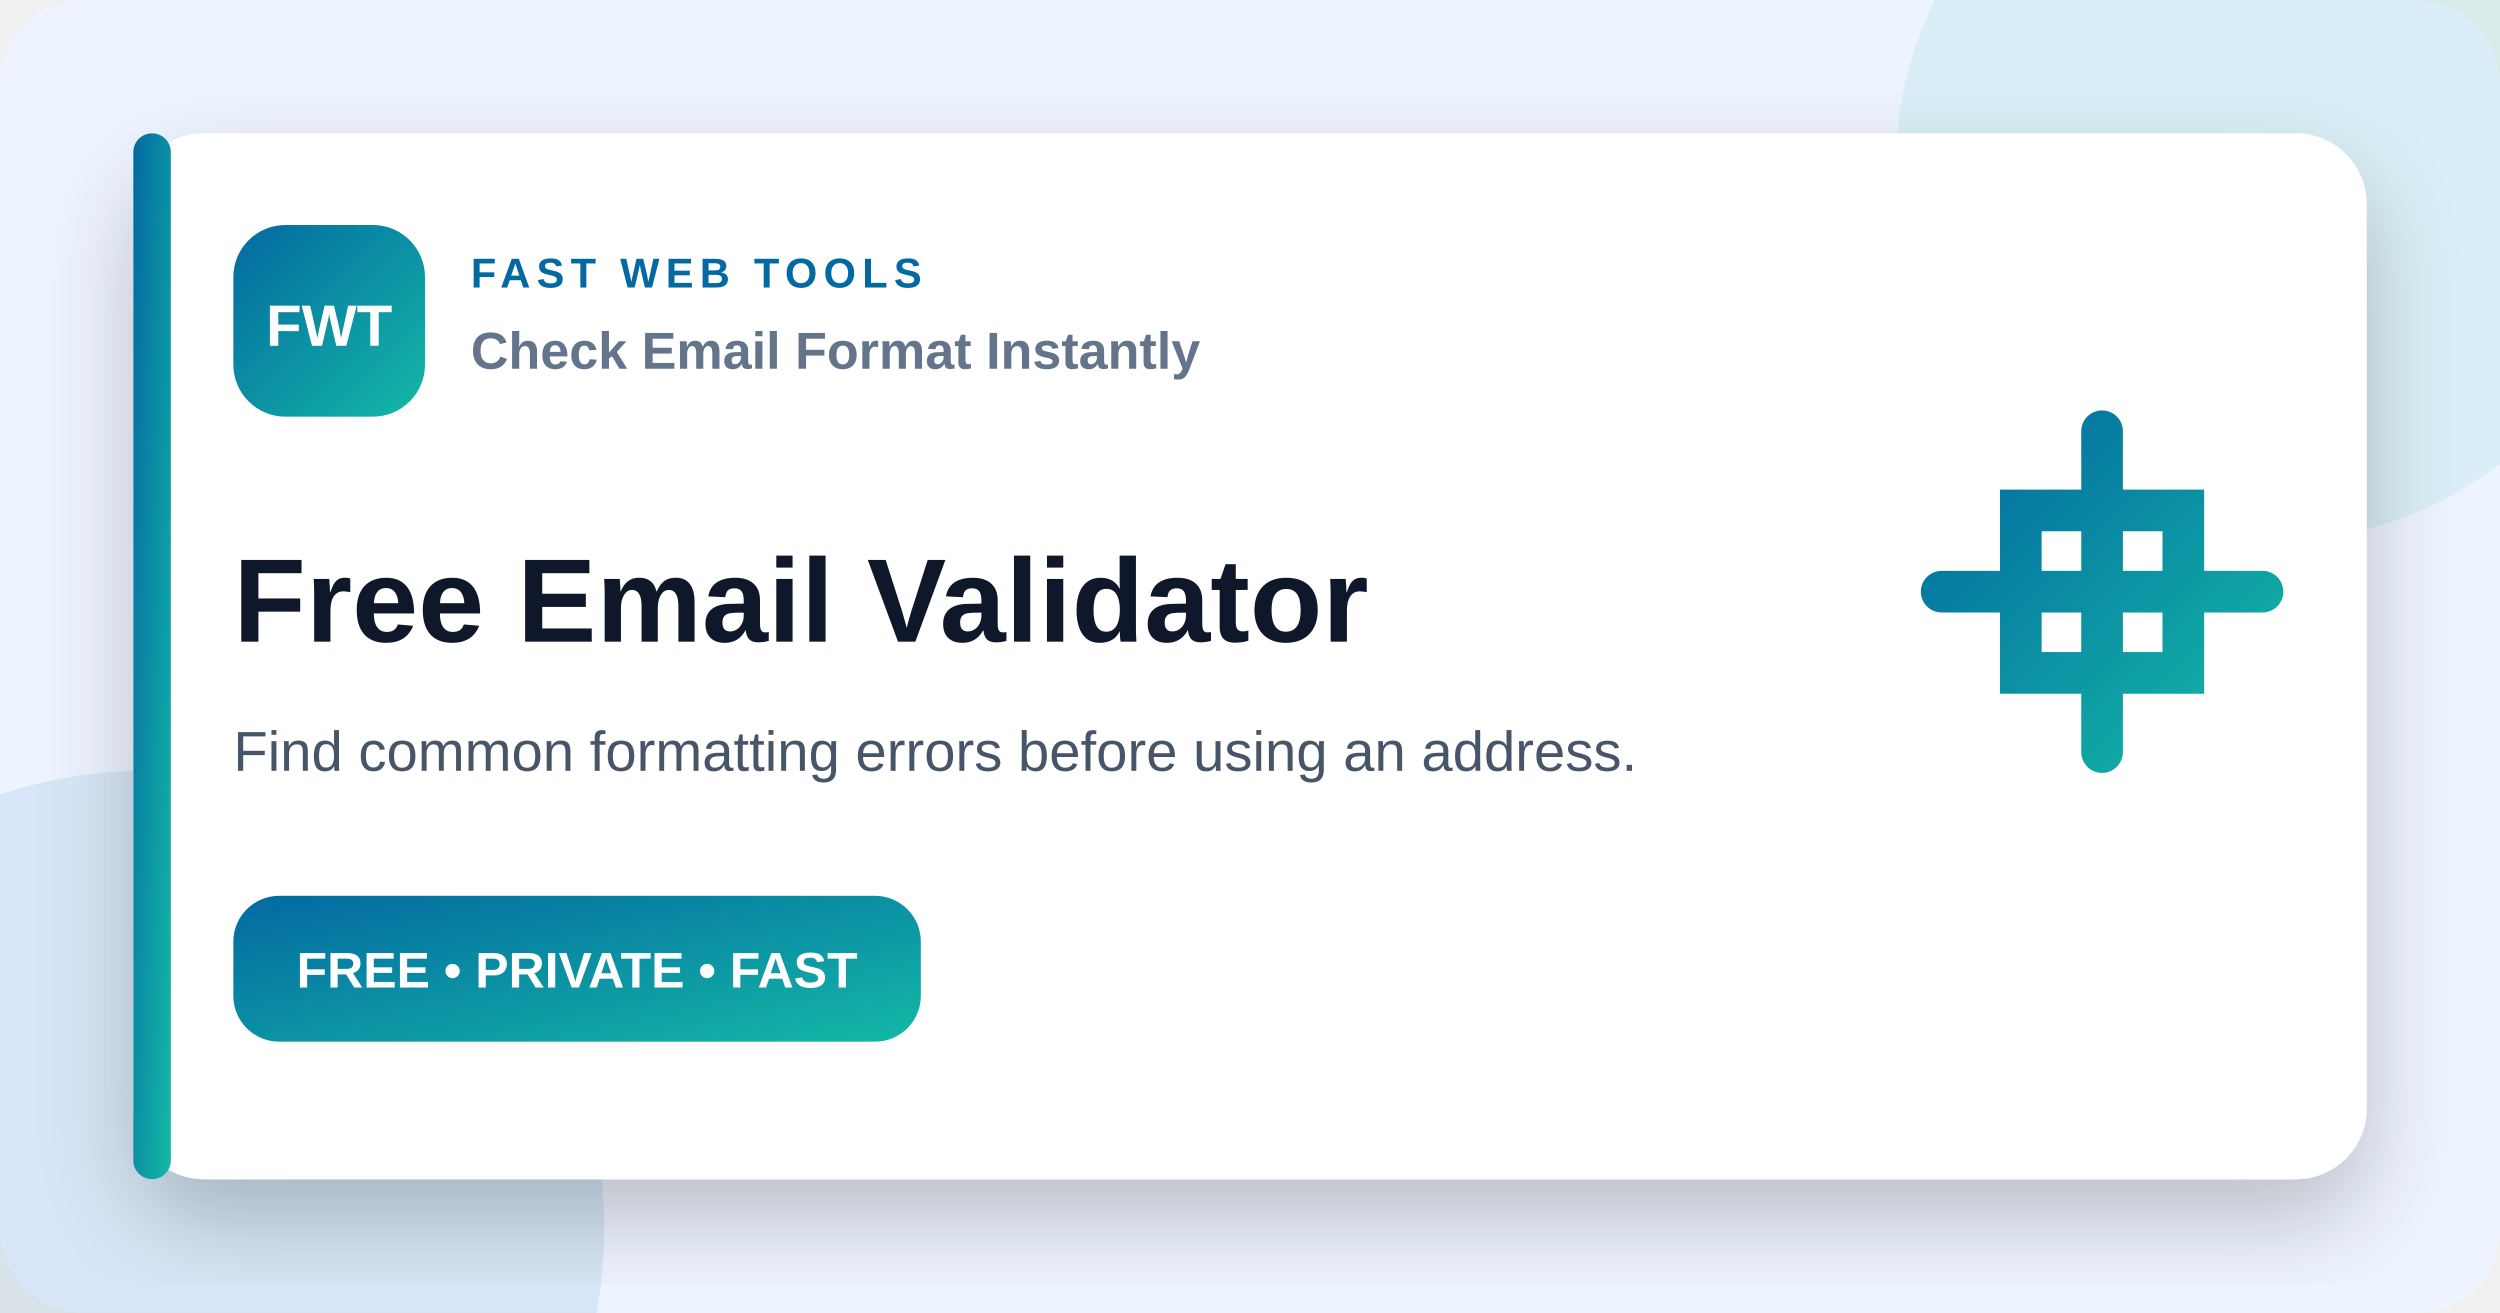
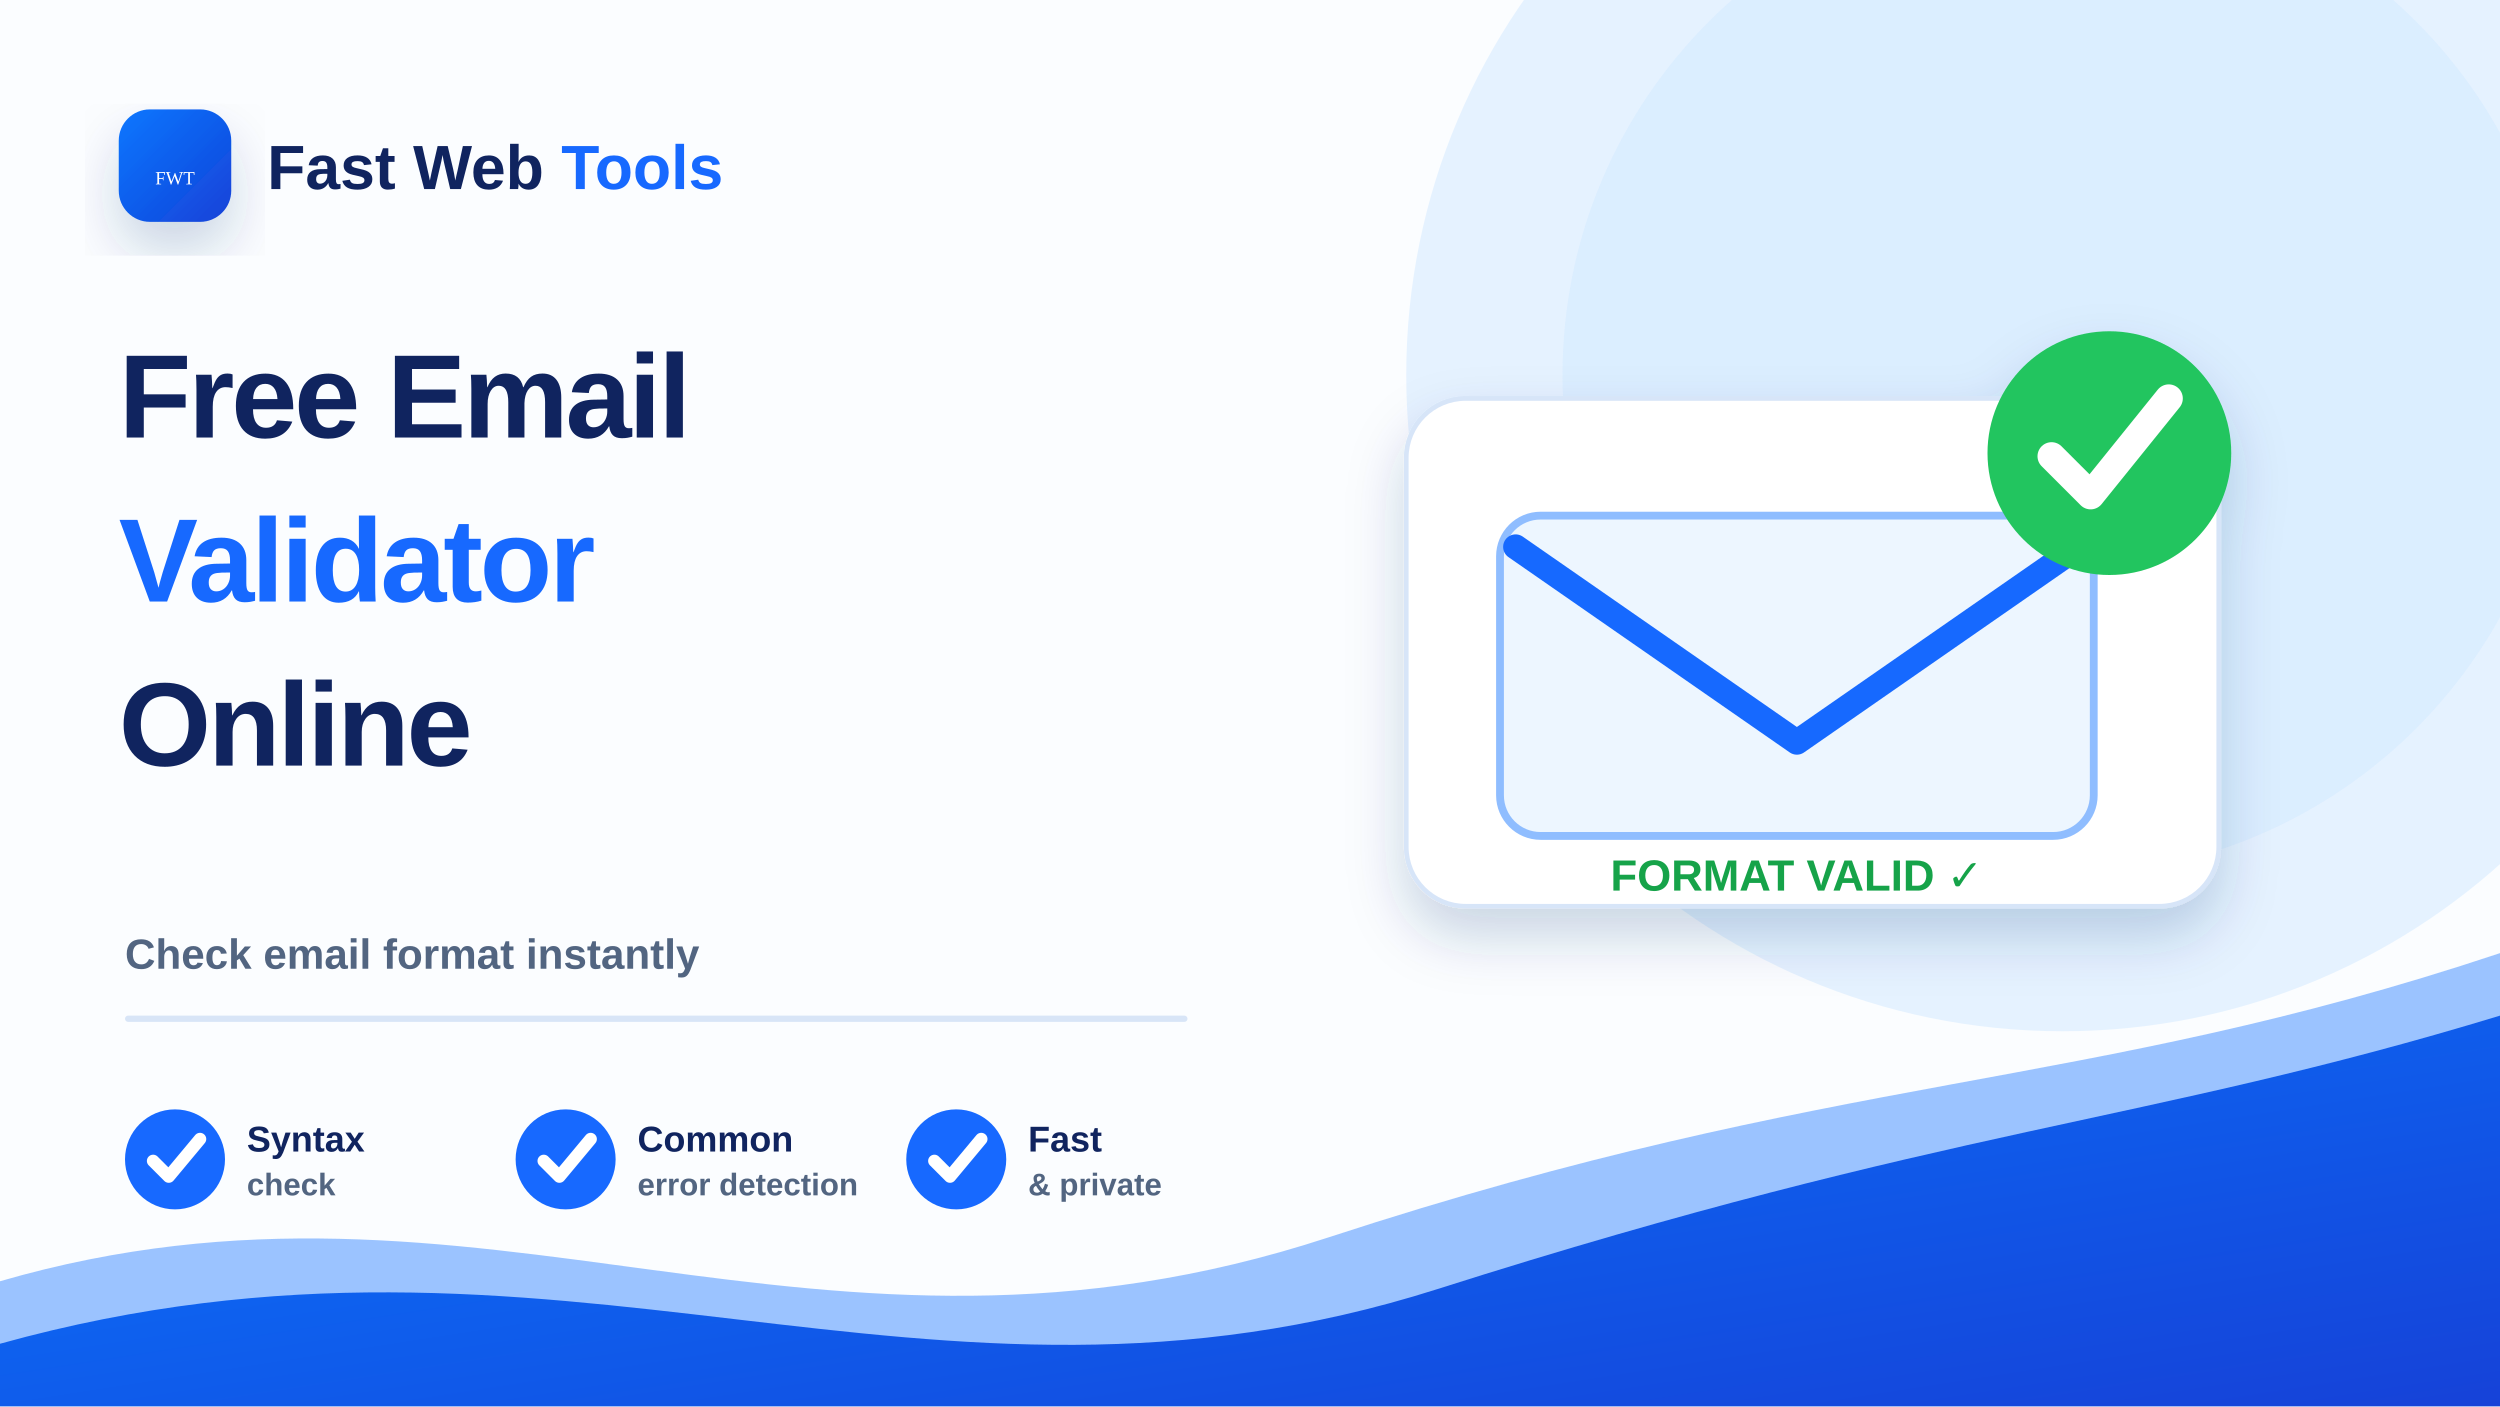
- <svg xmlns="http://www.w3.org/2000/svg" width="1200" height="630" viewBox="0 0 1200 630" role="img" aria-labelledby="title desc">
+ <svg xmlns="http://www.w3.org/2000/svg" width="1600" height="900" viewBox="0 0 1600 900" role="img" aria-labelledby="title desc">
  <defs>
-     <linearGradient id="g" x1="0" y1="0" x2="1" y2="1">
-       <stop stop-color="#0369a1" />
-       <stop offset="1" stop-color="#14b8a6" />
+     <linearGradient id="blue" x1="0" y1="0" x2="1" y2="1">
+       <stop stop-color="#0877ff" />
+       <stop offset="1" stop-color="#1642d8" />
    </linearGradient>
-     <filter id="s">
-       <feDropShadow dx="0" dy="20" stdDeviation="22" flood-opacity=".22" />
+     <linearGradient id="red" x1="0" y1="0" x2="1" y2="1">
+       <stop stop-color="#ff3c45" />
+       <stop offset="1" stop-color="#d90008" />
+     </linearGradient>
+     <filter id="shadow" x="-30%" y="-30%" width="160%" height="160%">
+       <feDropShadow dx="0" dy="18" stdDeviation="18" flood-color="#0b3475" flood-opacity=".20" />
    </filter>
+     <marker id="arrow" markerWidth="7" markerHeight="7" refX="6" refY="3.5" orient="auto">
+       <path d="M0 0L7 3.5 0 7z" fill="#1769ff" />
+     </marker>
+     <style>.brand{font:900 40px Arial;fill:#10245f}.brandBlue{fill:#1769ff}.hero{font:900 76px Arial;letter-spacing:-2px}.sub{font:700 27px Arial;fill:#526581}.feature{font:900 23px Arial;fill:#10245f}.feature2{font:700 20px Arial;fill:#526581}.tag{font:900 34px Arial;fill:white}.badgeText{font:900 30px Arial;fill:#1769ff}.smallStrong{font:900 30px Arial;fill:#10245f}.caseBig{font:900 54px Arial;fill:#1769ff}.urlText{font:700 22px Arial;fill:#163568}.statusGreen{font:900 28px Arial;fill:#16a34a}.metaBlue{font:700 29px Arial;fill:#1557cf}.metaUrl{font:600 21px Arial;fill:#16833f}.metaBody{font:500 22px Arial;fill:#53627b}.codeText{font:900 25px Arial;fill:#1769ff}</style>
  </defs>
-   <rect width="1200" height="630" rx="40" fill="#eef4ff" />
-   <circle cx="1090" cy="80" r="180" fill="#14b8a6" opacity=".10" />
-   <circle cx="70" cy="590" r="220" fill="#0369a1" opacity=".10" />
-   <rect x="64" y="64" width="1072" height="502" rx="34" fill="white" filter="url(#s)" />
-   <rect x="64" y="64" width="18" height="502" rx="9" fill="url(#g)" />
-   <rect x="112" y="108" width="92" height="92" rx="25" fill="url(#g)" />
-   <text x="158" y="166" text-anchor="middle" font-family="Arial" font-size="28" font-weight="800" fill="white">FWT</text>
-   <text x="226" y="138" font-family="Arial" font-size="20" font-weight="800" letter-spacing="3" fill="#0369a1">FAST WEB TOOLS</text>
-   <text x="226" y="177" font-family="Arial" font-size="25" font-weight="700" fill="#64748b">Check Email Format Instantly</text>
-   <text x="112" y="308" font-family="Arial" font-size="57" font-weight="800" fill="#0f172a">Free Email Validator</text>
-   <text x="112" y="370" font-family="Arial" font-size="27" fill="#475569">Find common formatting errors before using an address.</text>
-   <rect x="112" y="430" width="330" height="70" rx="22" fill="url(#g)" />
-   <text x="277" y="474" text-anchor="middle" font-family="Arial" font-size="24" font-weight="800" fill="white">FREE • PRIVATE • FAST</text>
-   <path d="M970 245h78v78h-78z M932 284h154 M1009 207v154" stroke="url(#g)" stroke-width="20" stroke-linecap="round" fill="none" />
+   <rect width="1600" height="900" fill="#fbfdff" />
+   <circle cx="1320" cy="240" r="420" fill="#e5f2ff" />
+   <circle cx="1320" cy="240" r="320" fill="#d8ecff" opacity=".75" />
+   <path d="M0 820C310 730 520 900 850 792S1330 700 1600 610V900H0z" fill="#257dff" opacity=".45" />
+   <path d="M0 860C360 760 590 930 920 825S1370 720 1600 650V900H0z" fill="url(#blue)" />
+   <g transform="translate(76,70)">
+     <rect width="72" height="72" rx="20" fill="url(#blue)" filter="url(#shadow)" />
+     <text x="36" y="48" text-anchor="middle" font="900 25px Arial" fill="white">FWT</text>
+     <text x="95" y="51" class="brand">Fast Web <tspan class="brandBlue">Tools</tspan>
+     </text>
+   </g>
+   <text x="76" y="280" class="hero" fill="#10245f">Free Email</text>
+   <text x="76" y="385" class="hero" fill="#1769ff">Validator</text>
+   <text x="76" y="490" class="hero" fill="#10245f">Online</text>
+   <text x="80" y="620" class="sub">Check email format instantly</text>
+   <rect x="80" y="650" width="680" height="4" rx="2" fill="#d8e5f7" />
+   <g transform="translate(80,710)">
+     <circle cx="32" cy="32" r="32" fill="#1769ff" />
+     <path d="M18 33l10 10 20-24" stroke="white" stroke-width="8" fill="none" stroke-linecap="round" stroke-linejoin="round" />
+     <text x="78" y="27" class="feature">Syntax</text>
+     <text x="78" y="55" class="feature2">check</text>
+   </g>
+   <g transform="translate(330,710)">
+     <circle cx="32" cy="32" r="32" fill="#1769ff" />
+     <path d="M18 33l10 10 20-24" stroke="white" stroke-width="8" fill="none" stroke-linecap="round" stroke-linejoin="round" />
+     <text x="78" y="27" class="feature">Common</text>
+     <text x="78" y="55" class="feature2">error detection</text>
+   </g>
+   <g transform="translate(580,710)">
+     <circle cx="32" cy="32" r="32" fill="#1769ff" />
+     <path d="M18 33l10 10 20-24" stroke="white" stroke-width="8" fill="none" stroke-linecap="round" stroke-linejoin="round" />
+     <text x="78" y="27" class="feature">Fast</text>
+     <text x="78" y="55" class="feature2">&amp; private</text>
+   </g>
+   <g filter="url(#shadow)">
+     <rect x="900" y="255" width="520" height="325" rx="38" fill="white" stroke="#d7e5f8" stroke-width="3" />
+     <rect x="960" y="330" width="380" height="205" rx="26" fill="#edf6ff" stroke="#8fbdff" stroke-width="5" />
+     <path d="M970 350l180 125 180-125" fill="none" stroke="#1769ff" stroke-width="16" stroke-linecap="round" stroke-linejoin="round" />
+     <circle cx="1350" cy="290" r="78" fill="#22c55e" />
+     <path d="M1313 292l25 25 50-62" stroke="white" stroke-width="18" fill="none" stroke-linecap="round" stroke-linejoin="round" />
+     <text x="1150" y="570" text-anchor="middle" class="statusGreen">FORMAT VALID ✓</text>
+   </g>
</svg>
